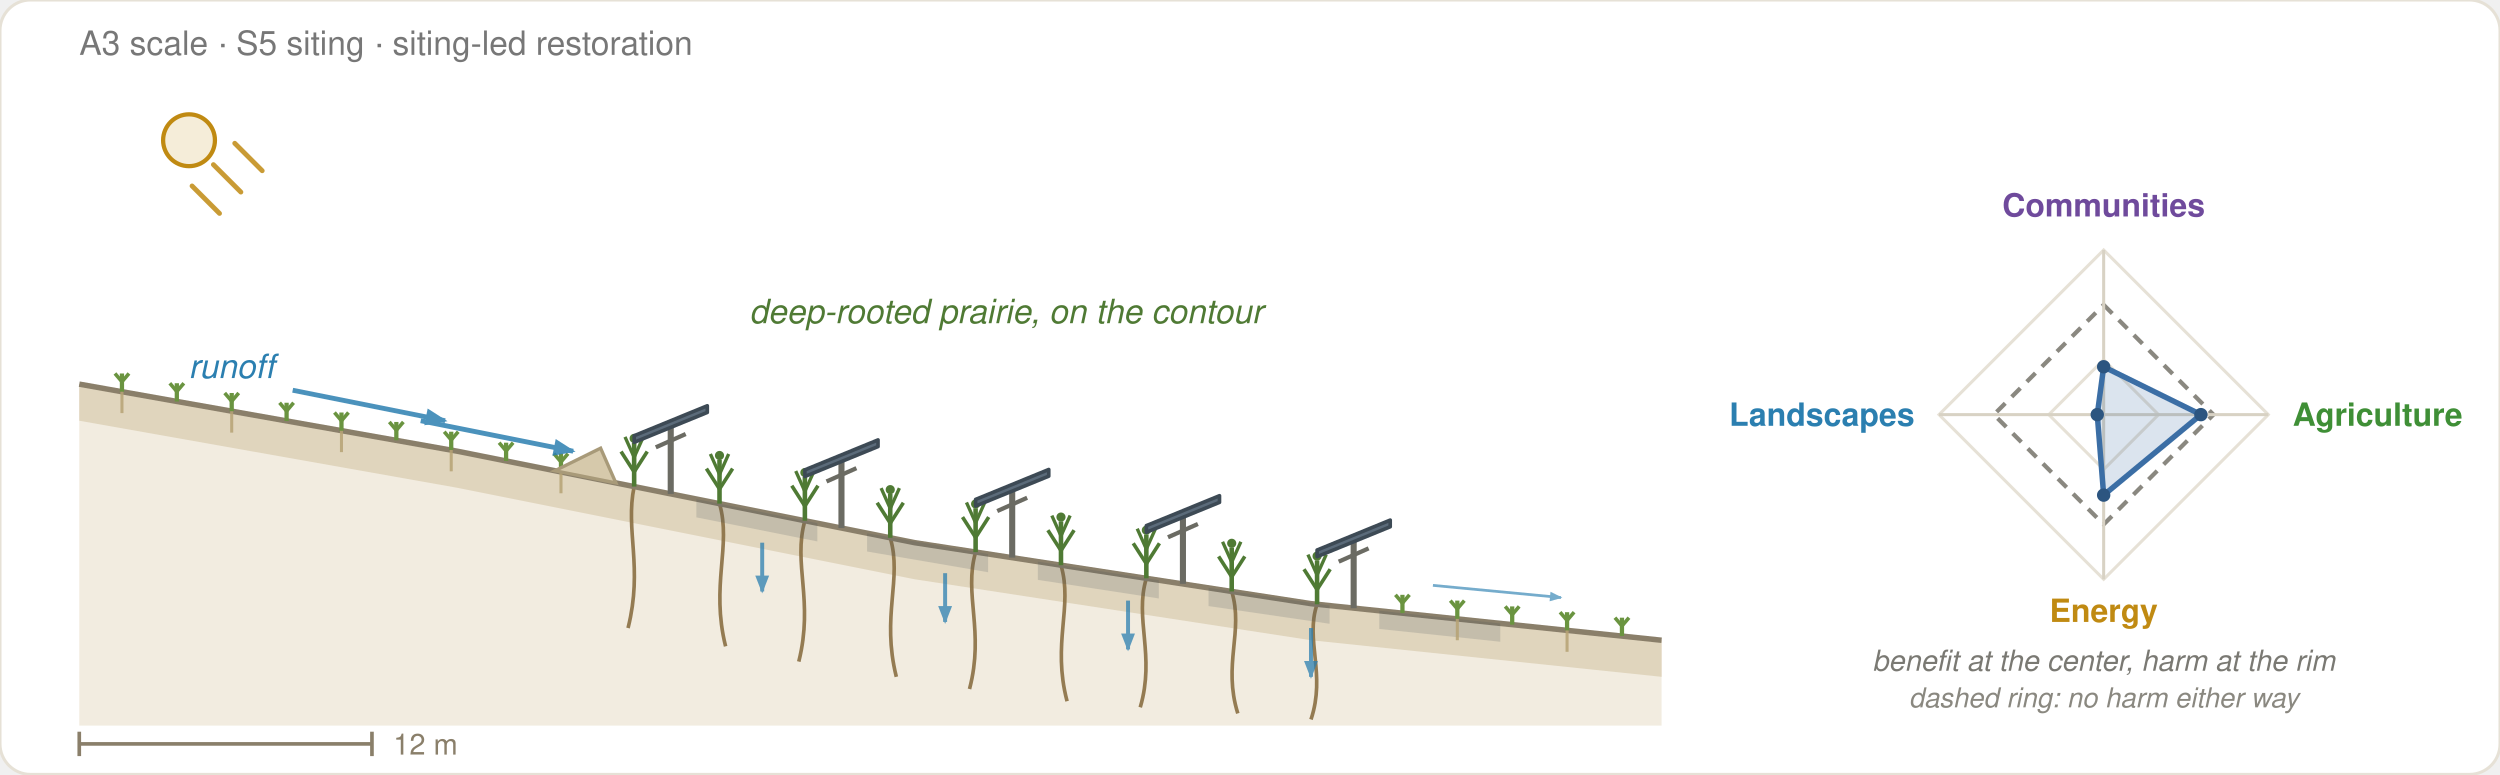
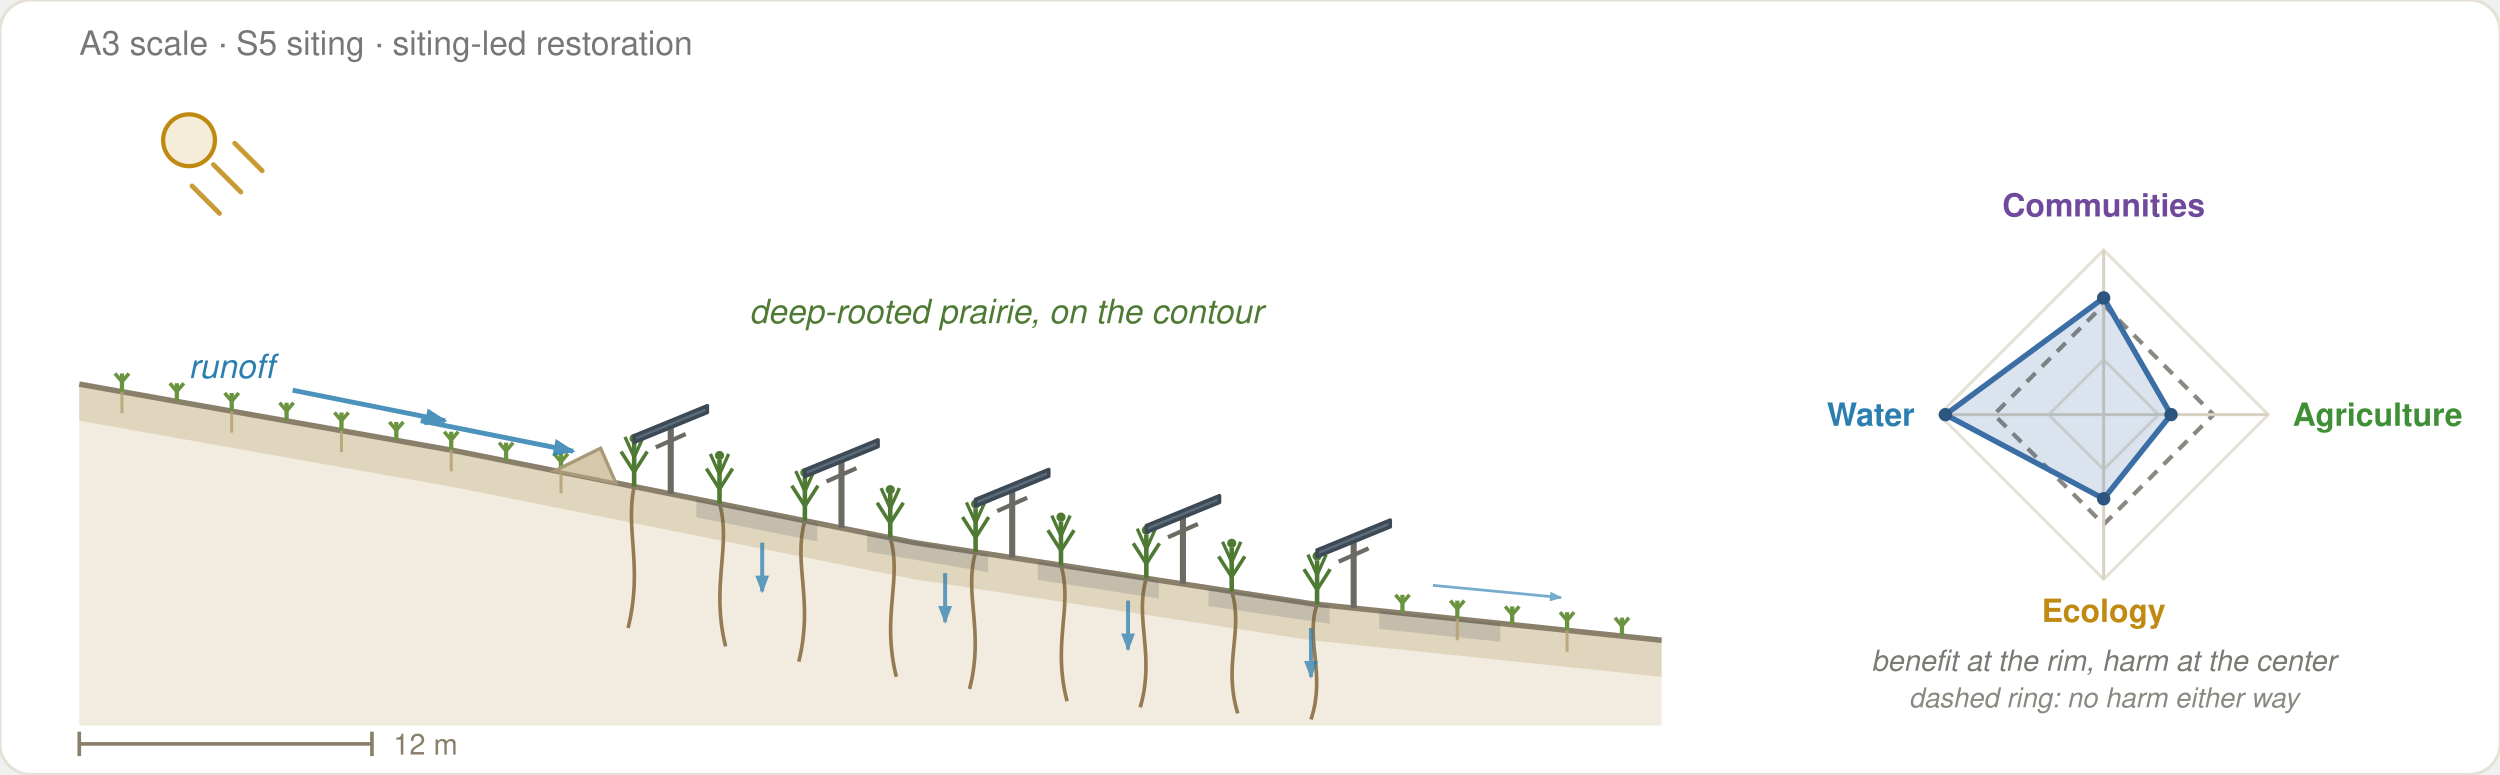
<svg xmlns="http://www.w3.org/2000/svg" viewBox="0 14 820 254" width="820" height="254" font-family="Helvetica, Arial, sans-serif" role="img">
  <defs>
    <g id="module">
      <line x1="-9" y1="16" x2="9" y2="8" stroke="#6b6b63" stroke-width="1.4" vector-effect="non-scaling-stroke" />
      <polygon points="-22,9 22,-9 22,-5 -22,13" fill="#5b6b7a" stroke="#3d4a55" stroke-width="1.2" stroke-linejoin="round" vector-effect="non-scaling-stroke" />
    </g>
    <g id="crop">
      <line x1="0" y1="0" x2="0" y2="-6" stroke="#6a9440" stroke-width="1.4" />
      <line x1="0" y1="-3.3" x2="-2.3" y2="-6" stroke="#6a9440" stroke-width="1.2" />
      <line x1="0" y1="-3.3" x2="2.3" y2="-6" stroke="#6a9440" stroke-width="1.2" />
    </g>
    <g id="prairie">
      <line x1="0" y1="0" x2="0" y2="-14.4" stroke="#4f7a34" stroke-width="1.5" />
      <line x1="0" y1="-4.8" x2="-4.3" y2="-11.5" stroke="#4f7a34" stroke-width="1.2" />
      <line x1="0" y1="-4.8" x2="4.3" y2="-11.5" stroke="#4f7a34" stroke-width="1.2" />
      <line x1="0" y1="-9.6" x2="-3" y2="-16.3" stroke="#4f7a34" stroke-width="1.1" />
      <line x1="0" y1="-9.6" x2="3" y2="-16.3" stroke="#4f7a34" stroke-width="1.1" />
      <circle cx="0" cy="-15.8" r="1.5" fill="#4f7a34" />
    </g>
    <marker id="flow" viewBox="0 0 10 10" refX="8" refY="5" markerWidth="5" markerHeight="5" orient="auto-start-reverse">
      <path d="M0,1.5 L9,5 L0,8.5 z" fill="#2b7fb0" />
    </marker>
    <clipPath id="soilclip2">
      <path d="M26,140 L150,162 L300,192 L430,212 L545,224 L545,252 L26,252 Z" />
    </clipPath>
  </defs>
  <rect y="14" width="820" height="254" rx="10" fill="#ffffff" stroke="#e6e1d6" />
  <text x="26" y="32" fill="#777" font-size="11">A3 scale · S5 siting · siting-led restoration</text>
  <g stroke="#c08a12" stroke-linecap="round">
    <circle cx="62" cy="60" r="8.5" fill="#c08a12" fill-opacity="0.16" stroke-width="1.4" />
    <g stroke-width="1.6" opacity="0.85">
      <line x1="63" y1="75" x2="72" y2="84" />
      <line x1="70" y1="68" x2="79" y2="77" />
      <line x1="77" y1="61" x2="86" y2="70" />
    </g>
  </g>
  <path d="M26,140 L150,162 L300,192 L430,212 L545,224 L545,252 L26,252 Z" fill="#f2ece0" />
  <g clip-path="url(#soilclip2)">
    <path d="M26,140 L150,162 L300,192 L430,212 L545,224 L545,236 L430,224 L300,204 L150,174 L26,152 Z" fill="#e0d5bd" />
    <g fill="none" stroke="#8a6f43" stroke-width="1.2" opacity="0.9">
      <path d="M208,173.6 C205,188 211,200 206,220" />
      <path d="M236,179.2 C240,193 233,206 238,226" />
      <path d="M264,184.8 C260,199 267,211 262,231" />
      <path d="M292,190.4 C296,204 289,216 294,236" />
      <path d="M320,195.1 C316,209 323,221 318,240" />
      <path d="M348,199.4 C352,213 345,225 350,244" />
      <path d="M376,203.7 C372,217 379,229 374,246" />
      <path d="M404,208.0 C408,221 401,232 406,248" />
      <path d="M432,212.2 C428,224 435,235 430,250" />
    </g>
    <g stroke="#2b7fb0" stroke-width="1.3" opacity="0.75" marker-end="url(#flow)">
      <path d="M250,192 v16" />
      <path d="M310,202 v16" />
      <path d="M370,211 v16" />
      <path d="M430,220 v16" />
    </g>
  </g>
  <path d="M26,140 L150,162 L300,192 L430,212 L545,224" fill="none" stroke="#8a7f6a" stroke-width="1.8" />
  <g fill="#3d4a55" opacity="0.17">
    <path d="M228.4,177.7 L268.1,185.6 L268.1,191.6 L228.4,183.7 Z" />
    <path d="M284.4,188.9 L324.1,195.7 L324.1,201.7 L284.4,194.9 Z" />
    <path d="M340.4,198.2 L380.1,204.3 L380.1,210.3 L340.4,204.2 Z" />
    <path d="M396.4,206.8 L436.1,212.6 L436.1,218.6 L396.4,212.8 Z" />
    <path d="M452.4,214.3 L492.1,218.5 L492.1,224.5 L452.4,220.3 Z" />
  </g>
  <g>
    <use href="#crop" x="40" y="142.5" />
    <use href="#crop" x="58" y="145.7" />
    <use href="#crop" x="76" y="148.9" />
    <use href="#crop" x="94" y="152.1" />
    <use href="#crop" x="112" y="155.3" />
    <use href="#crop" x="130" y="158.4" />
    <use href="#crop" x="148" y="161.6" />
    <use href="#crop" x="166" y="165.2" />
    <use href="#crop" x="184" y="168.8" />
    <use href="#crop" x="460" y="215.1" />
    <use href="#crop" x="478" y="217.0" />
    <use href="#crop" x="496" y="218.9" />
    <use href="#crop" x="514" y="220.8" />
    <use href="#crop" x="532" y="222.6" />
  </g>
  <g stroke="#b6a274" stroke-width="1" opacity="0.85">
    <path d="M40,142.5 v7" />
    <path d="M76,148.9 v7" />
    <path d="M112,155.3 v7" />
    <path d="M148,161.6 v7" />
    <path d="M184,168.8 v7" />
    <path d="M478,217.0 v7" />
    <path d="M514,220.8 v7" />
  </g>
  <g stroke="#2b7fb0" stroke-width="1.6" fill="none" marker-end="url(#flow)" opacity="0.85">
    <path d="M96,142 L146,152" />
    <path d="M138,152 L188,162" />
  </g>
  <text x="90" y="138" fill="#2b7fb0" font-size="11" font-style="italic" text-anchor="end">runoff</text>
  <g stroke="#2b7fb0" stroke-width="0.9" fill="none" marker-end="url(#flow)" opacity="0.65">
    <path d="M470,206 L512,210" />
  </g>
  <polygon points="182,168.4 202,172.4 197,161" fill="#d6c9ab" stroke="#a89a79" stroke-width="1.1" />
  <g>
    <use href="#prairie" x="208" y="173.6" />
    <use href="#prairie" x="236" y="179.2" />
    <use href="#prairie" x="264" y="184.8" />
    <use href="#prairie" x="292" y="190.4" />
    <use href="#prairie" x="320" y="195.1" />
    <use href="#prairie" x="348" y="199.4" />
    <use href="#prairie" x="376" y="203.7" />
    <use href="#prairie" x="404" y="208.0" />
    <use href="#prairie" x="432" y="212.2" />
  </g>
  <line x1="220" y1="176" x2="220" y2="152" stroke="#6b6b63" stroke-width="2" />
  <use href="#module" transform="translate(220,152) scale(0.545)" />
  <line x1="276" y1="187.2" x2="276" y2="163.2" stroke="#6b6b63" stroke-width="2" />
  <use href="#module" transform="translate(276,163.2) scale(0.545)" />
  <line x1="332" y1="196.9" x2="332" y2="172.9" stroke="#6b6b63" stroke-width="2" />
  <use href="#module" transform="translate(332,172.9) scale(0.545)" />
  <line x1="388" y1="205.5" x2="388" y2="181.5" stroke="#6b6b63" stroke-width="2" />
  <use href="#module" transform="translate(388,181.5) scale(0.545)" />
  <line x1="444" y1="213.5" x2="444" y2="189.5" stroke="#6b6b63" stroke-width="2" />
  <use href="#module" transform="translate(444,189.5) scale(0.545)" />
  <text x="330" y="120" fill="#4f7a34" font-size="11" font-style="italic" text-anchor="middle">deep-rooted prairie, on the contour</text>
  <g stroke="#8a7f6a" stroke-width="1.2" fill="none">
    <path d="M26,258 h96" />
    <path d="M26,254 v8" />
    <path d="M122,254 v8" />
  </g>
  <text x="129" y="261.5" fill="#8a7f6a" font-size="9.5">12 m</text>
  <polygon points="690,132 708,150 690,168 672,150" fill="none" stroke="#e6e1d6" stroke-width="1" />
  <polygon points="690,114 726,150 690,186 654,150" fill="none" stroke="#8a8880" stroke-width="1.4" stroke-dasharray="4 3" />
  <polygon points="690,96 744,150 690,204 636,150" fill="none" stroke="#e6e1d6" stroke-width="1" />
  <line x1="690" y1="150" x2="690" y2="96" stroke="#d8d2c4" stroke-width="1" />
  <line x1="690" y1="150" x2="744" y2="150" stroke="#d8d2c4" stroke-width="1" />
  <line x1="690" y1="150" x2="690" y2="204" stroke="#d8d2c4" stroke-width="1" />
  <line x1="690" y1="150" x2="636" y2="150" stroke="#d8d2c4" stroke-width="1" />
  <text x="690" y="85" fill="#6f4a9c" font-size="10.5" font-weight="600" text-anchor="middle">Communities</text>
  <text x="752" y="150" fill="#3f8f36" font-size="10.5" font-weight="600" text-anchor="start" dominant-baseline="middle">Agriculture</text>
-   <text x="690" y="218" fill="#c08a12" font-size="10.5" font-weight="600" text-anchor="middle">Energy</text>
-   <text x="628" y="150" fill="#2b7fb0" font-size="10.5" font-weight="600" text-anchor="end" dominant-baseline="middle">Landscapes</text>
-   <polygon points="690,134.3 721.9,150 690,176.4 687.9,150" fill="#3b6ea5" fill-opacity="0.18" stroke="#3b6ea5" stroke-width="1.8" />
-   <circle cx="690" cy="134.3" r="2.2" fill="#2c5580" />
-   <circle cx="721.9" cy="150" r="2.2" fill="#2c5580" />
-   <circle cx="690" cy="176.4" r="2.2" fill="#2c5580" />
-   <circle cx="687.9" cy="150" r="2.2" fill="#2c5580" />
-   <text x="690" y="234" fill="#7a7973" font-size="9.5" font-style="italic" text-anchor="middle">benefit at the center, harm at the rim</text>
+   <text x="690" y="218" fill="#c08a12" font-size="10.5" font-weight="600" text-anchor="middle">Ecology</text>
+   <text x="628" y="150" fill="#2b7fb0" font-size="10.5" font-weight="600" text-anchor="end" dominant-baseline="middle">Water</text>
+   <polygon points="690.0,111.7 712.1,150.0 690.0,177.6 638.1,150.0" fill="#3b6ea5" fill-opacity="0.18" stroke="#3b6ea5" stroke-width="1.8" />
+   <circle cx="690.0" cy="111.7" r="2.2" fill="#2c5580" />
+   <circle cx="712.1" cy="150.0" r="2.2" fill="#2c5580" />
+   <circle cx="690.0" cy="177.6" r="2.2" fill="#2c5580" />
+   <circle cx="638.1" cy="150.0" r="2.2" fill="#2c5580" />
+   <text x="690" y="234" fill="#7a7973" font-size="9.5" font-style="italic" text-anchor="middle">benefit at the rim, harm at the center</text>
  <text x="690" y="246" fill="#8a8880" font-size="9" font-style="italic" text-anchor="middle">dashed ring: no harm either way</text>
</svg>
